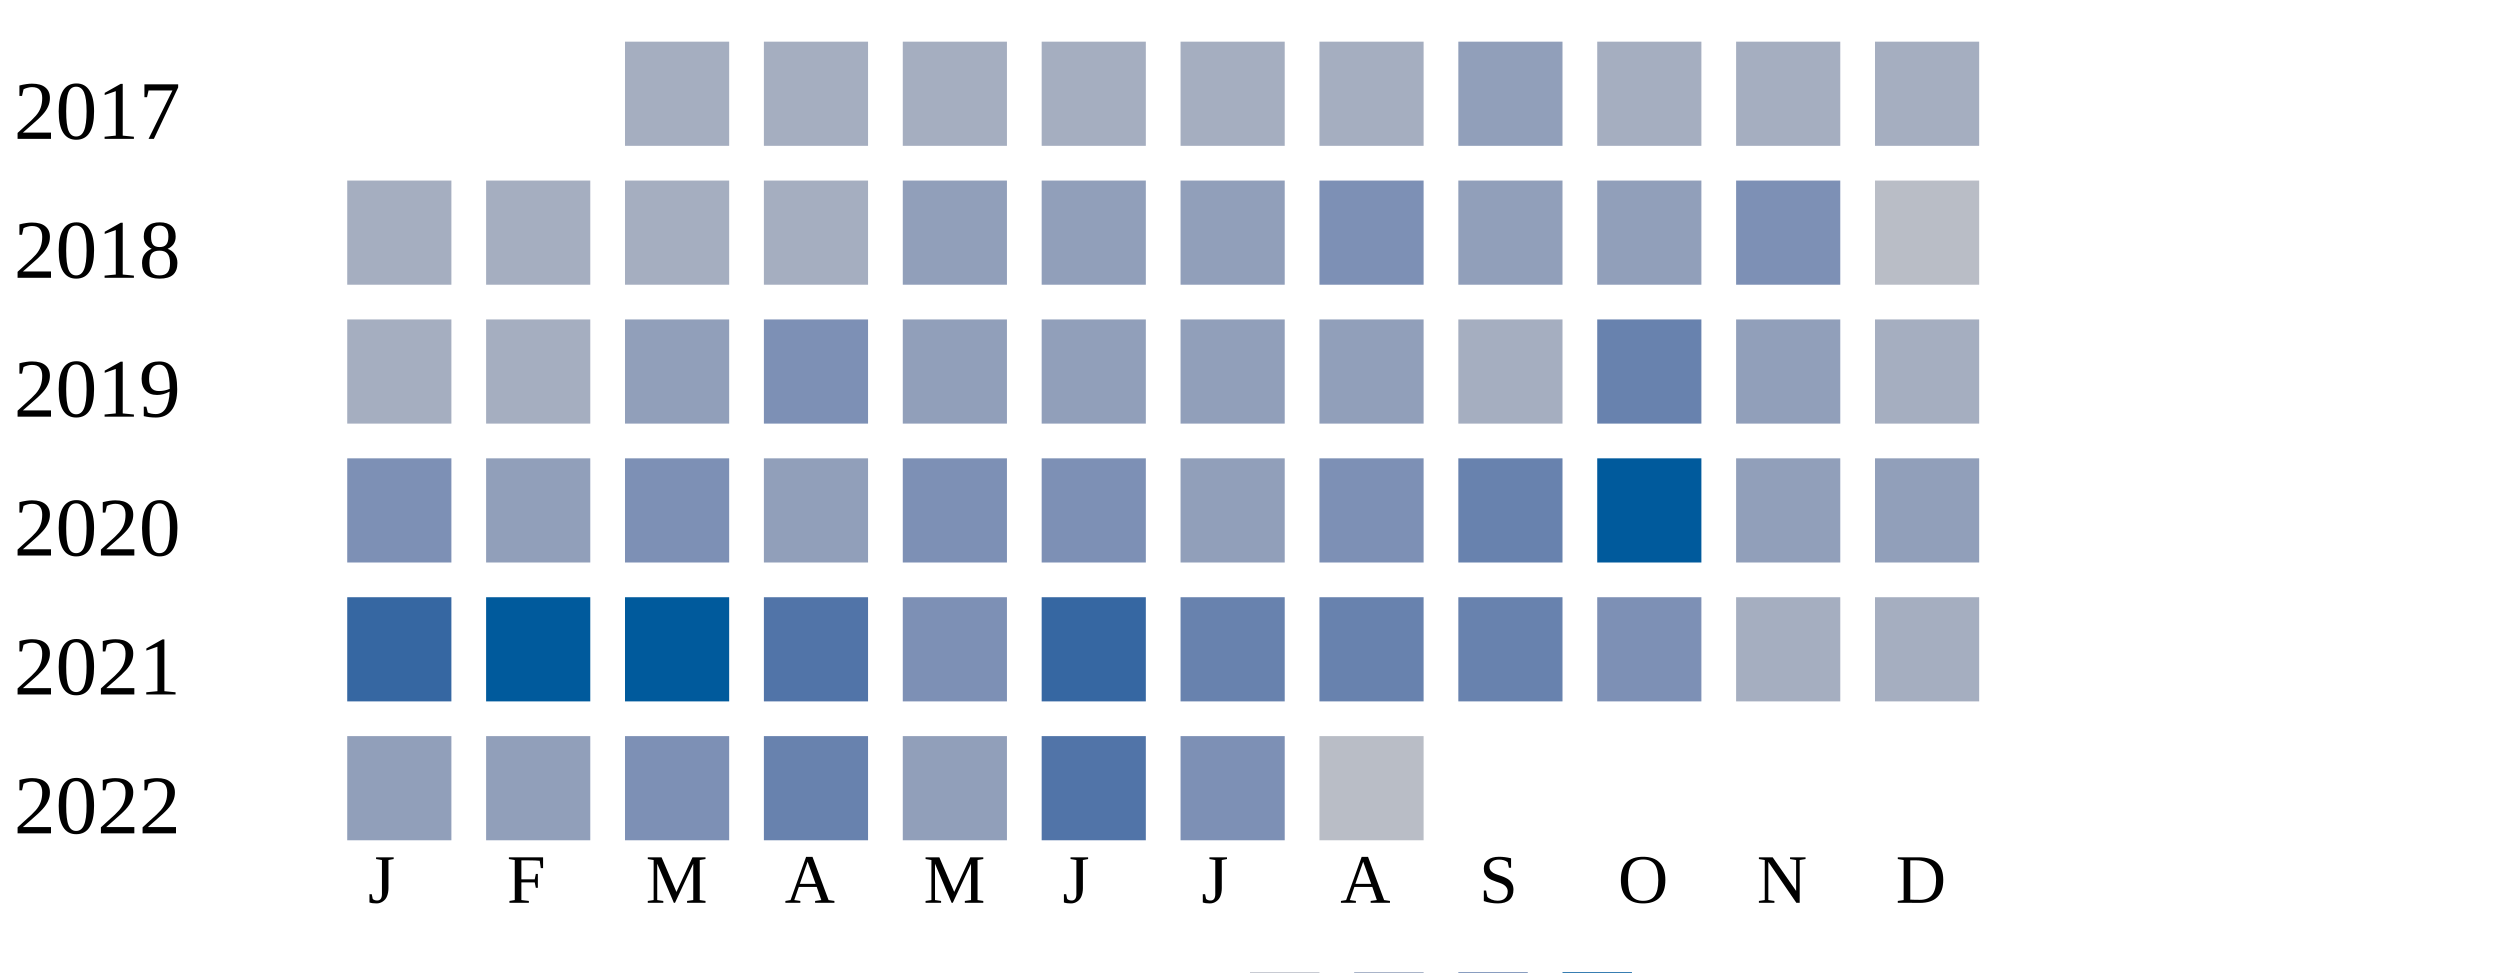
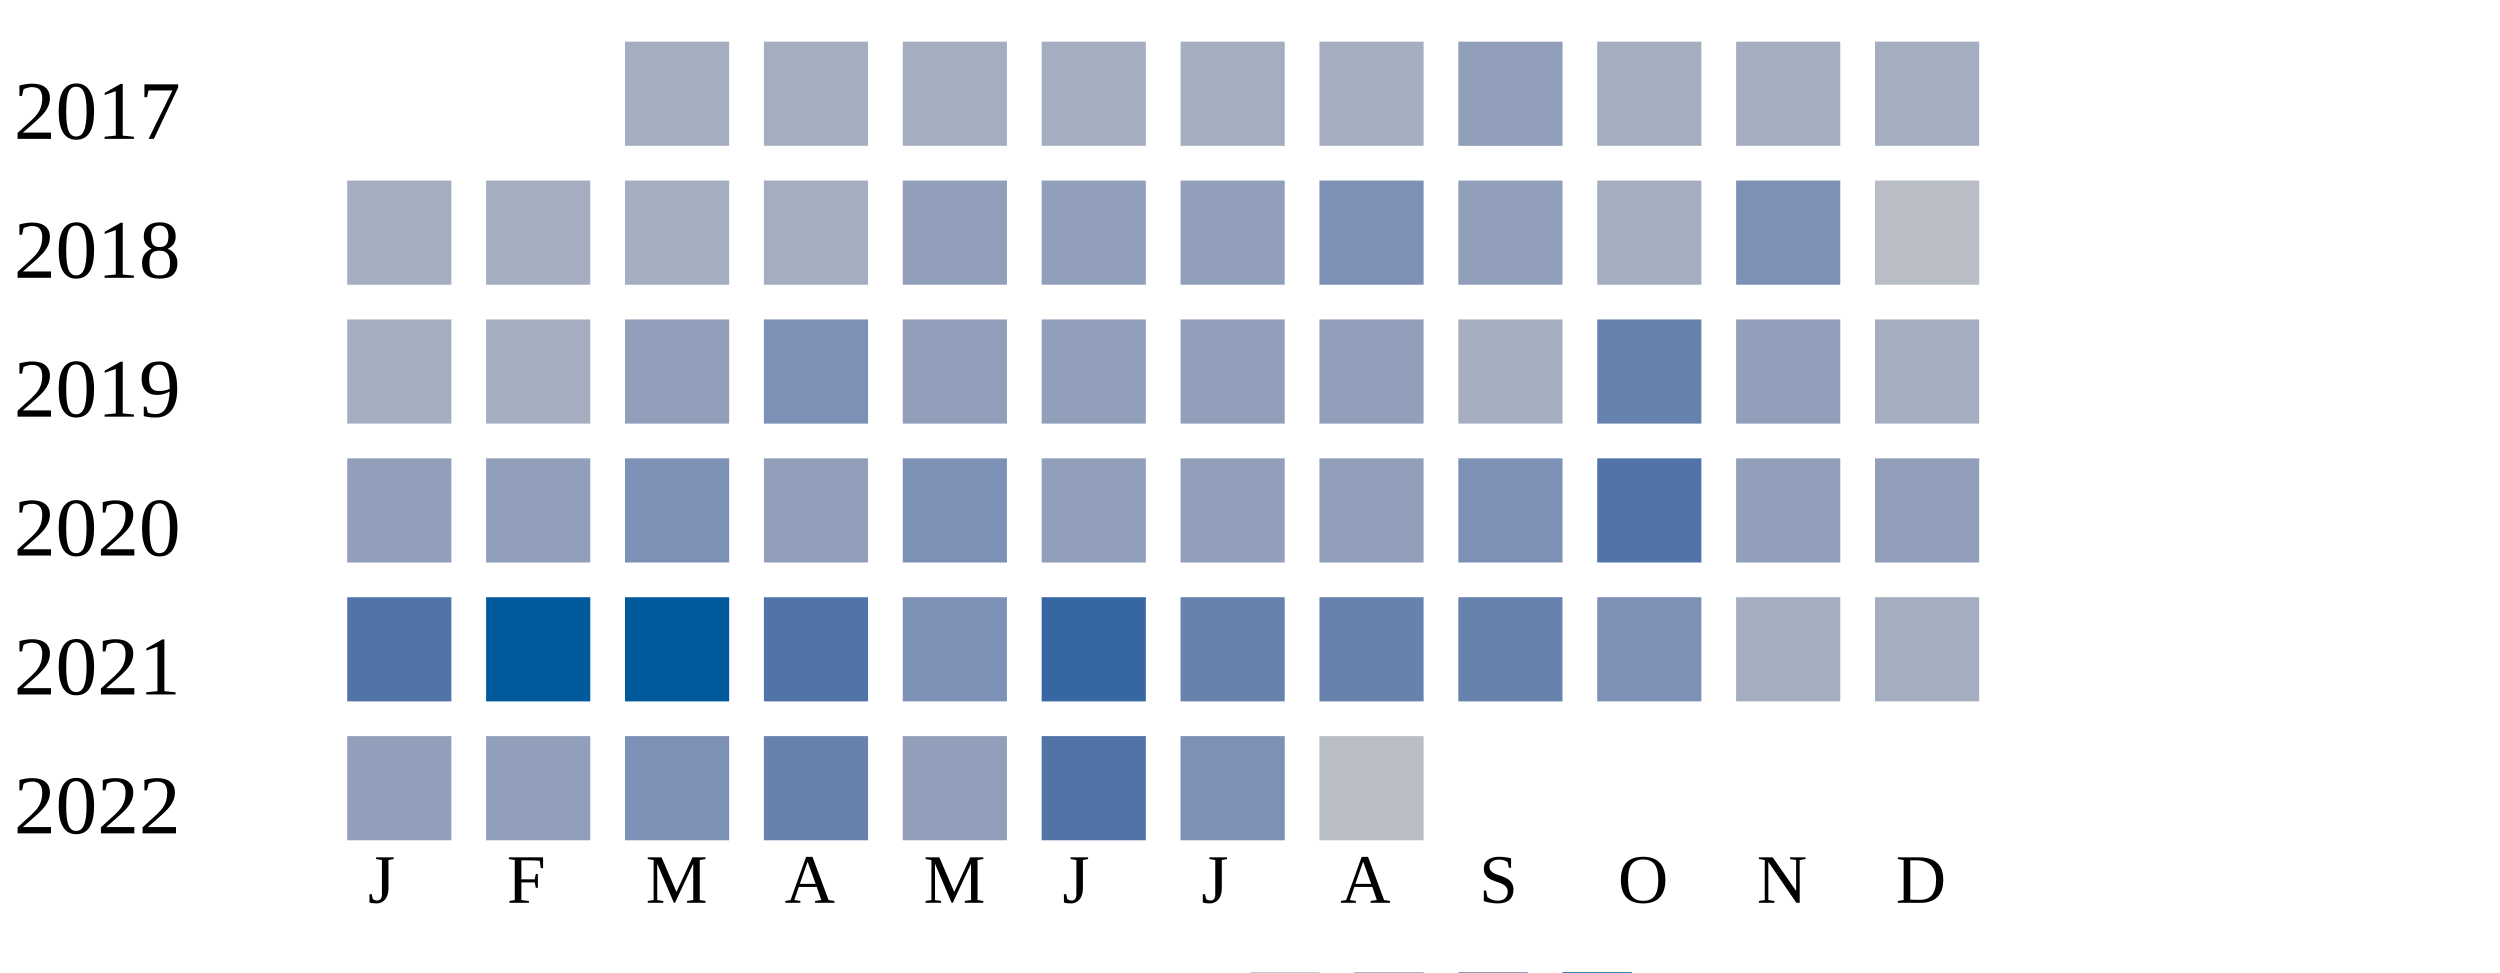
<svg xmlns="http://www.w3.org/2000/svg" width="360" height="140">
  <g transform="translate(0 0)">
    <text x="2" y="20">2017</text>
    <rect x="90" y="6" width="15" height="15" fill="#a5aec0" />
    <rect x="110" y="6" width="15" height="15" fill="#a5aec0" />
    <rect x="130" y="6" width="15" height="15" fill="#a5aec0" />
    <rect x="150" y="6" width="15" height="15" fill="#a5aec0" />
    <rect x="170" y="6" width="15" height="15" fill="#a5aec0" />
    <rect x="190" y="6" width="15" height="15" fill="#a5aec0" />
    <rect x="210" y="6" width="15" height="15" fill="#919fba" />
    <rect x="230" y="6" width="15" height="15" fill="#a5aec0" />
    <rect x="250" y="6" width="15" height="15" fill="#a5aec0" />
    <rect x="270" y="6" width="15" height="15" fill="#a5aec0" />
  </g>
  <g transform="translate(0 20)">
    <text x="2" y="20">2018</text>
    <rect x="50" y="6" width="15" height="15" fill="#a5aec0" />
    <rect x="70" y="6" width="15" height="15" fill="#a5aec0" />
    <rect x="90" y="6" width="15" height="15" fill="#a5aec0" />
    <rect x="110" y="6" width="15" height="15" fill="#a5aec0" />
    <rect x="130" y="6" width="15" height="15" fill="#919fba" />
    <rect x="150" y="6" width="15" height="15" fill="#919fba" />
    <rect x="170" y="6" width="15" height="15" fill="#919fba" />
    <rect x="190" y="6" width="15" height="15" fill="#7d90b5" />
    <rect x="210" y="6" width="15" height="15" fill="#919fba" />
-     <rect x="230" y="6" width="15" height="15" fill="#919fba" />
+     <rect x="230" y="6" width="15" height="15" fill="#a5aec0" />
    <rect x="250" y="6" width="15" height="15" fill="#7d90b5" />
    <rect x="270" y="6" width="15" height="15" fill="#b9bdc6" />
  </g>
  <g transform="translate(0 40)">
    <text x="2" y="20">2019</text>
    <rect x="50" y="6" width="15" height="15" fill="#a5aec0" />
    <rect x="70" y="6" width="15" height="15" fill="#a5aec0" />
    <rect x="90" y="6" width="15" height="15" fill="#919fba" />
    <rect x="110" y="6" width="15" height="15" fill="#7d90b5" />
    <rect x="130" y="6" width="15" height="15" fill="#919fba" />
    <rect x="150" y="6" width="15" height="15" fill="#919fba" />
    <rect x="170" y="6" width="15" height="15" fill="#919fba" />
    <rect x="190" y="6" width="15" height="15" fill="#919fba" />
    <rect x="210" y="6" width="15" height="15" fill="#a5aec0" />
    <rect x="230" y="6" width="15" height="15" fill="#6882ae" />
    <rect x="250" y="6" width="15" height="15" fill="#919fba" />
    <rect x="270" y="6" width="15" height="15" fill="#a5aec0" />
  </g>
  <g transform="translate(0 60)">
    <text x="2" y="20">2020</text>
-     <rect x="50" y="6" width="15" height="15" fill="#7d90b5" />
+     <rect x="50" y="6" width="15" height="15" fill="#919fba" />
    <rect x="70" y="6" width="15" height="15" fill="#919fba" />
    <rect x="90" y="6" width="15" height="15" fill="#7d90b5" />
    <rect x="110" y="6" width="15" height="15" fill="#919fba" />
    <rect x="130" y="6" width="15" height="15" fill="#7d90b5" />
-     <rect x="150" y="6" width="15" height="15" fill="#7d90b5" />
+     <rect x="150" y="6" width="15" height="15" fill="#919fba" />
    <rect x="170" y="6" width="15" height="15" fill="#919fba" />
-     <rect x="190" y="6" width="15" height="15" fill="#7d90b5" />
-     <rect x="210" y="6" width="15" height="15" fill="#6882ae" />
-     <rect x="230" y="6" width="15" height="15" fill="#005a9c" />
+     <rect x="190" y="6" width="15" height="15" fill="#919fba" />
+     <rect x="210" y="6" width="15" height="15" fill="#7d90b5" />
+     <rect x="230" y="6" width="15" height="15" fill="#5174a8" />
    <rect x="250" y="6" width="15" height="15" fill="#919fba" />
    <rect x="270" y="6" width="15" height="15" fill="#919fba" />
  </g>
  <g transform="translate(0 80)">
    <text x="2" y="20">2021</text>
-     <rect x="50" y="6" width="15" height="15" fill="#3667a2" />
+     <rect x="50" y="6" width="15" height="15" fill="#5174a8" />
    <rect x="70" y="6" width="15" height="15" fill="#005a9c" />
    <rect x="90" y="6" width="15" height="15" fill="#005a9c" />
    <rect x="110" y="6" width="15" height="15" fill="#5174a8" />
    <rect x="130" y="6" width="15" height="15" fill="#7d90b5" />
    <rect x="150" y="6" width="15" height="15" fill="#3667a2" />
    <rect x="170" y="6" width="15" height="15" fill="#6882ae" />
    <rect x="190" y="6" width="15" height="15" fill="#6882ae" />
    <rect x="210" y="6" width="15" height="15" fill="#6882ae" />
    <rect x="230" y="6" width="15" height="15" fill="#7d90b5" />
    <rect x="250" y="6" width="15" height="15" fill="#a5aec0" />
    <rect x="270" y="6" width="15" height="15" fill="#a5aec0" />
  </g>
  <g transform="translate(0 100)">
    <text x="2" y="20">2022</text>
    <rect x="50" y="6" width="15" height="15" fill="#919fba" />
    <rect x="70" y="6" width="15" height="15" fill="#919fba" />
    <rect x="90" y="6" width="15" height="15" fill="#7d90b5" />
    <rect x="110" y="6" width="15" height="15" fill="#6882ae" />
    <rect x="130" y="6" width="15" height="15" fill="#919fba" />
    <rect x="150" y="6" width="15" height="15" fill="#5174a8" />
    <rect x="170" y="6" width="15" height="15" fill="#7d90b5" />
    <rect x="190" y="6" width="15" height="15" fill="#b9bdc6" />
  </g>
  <text style="font-size: 10px; text-align: center" x="53" y="130">J</text>
  <text style="font-size: 10px; text-align: center" x="73" y="130">F</text>
  <text style="font-size: 10px; text-align: center" x="93" y="130">M</text>
  <text style="font-size: 10px; text-align: center" x="113" y="130">A</text>
  <text style="font-size: 10px; text-align: center" x="133" y="130">M</text>
  <text style="font-size: 10px; text-align: center" x="153" y="130">J</text>
  <text style="font-size: 10px; text-align: center" x="173" y="130">J</text>
  <text style="font-size: 10px; text-align: center" x="193" y="130">A</text>
  <text style="font-size: 10px; text-align: center" x="213" y="130">S</text>
  <text style="font-size: 10px; text-align: center" x="233" y="130">O</text>
  <text style="font-size: 10px; text-align: center" x="253" y="130">N</text>
  <text style="font-size: 10px; text-align: center" x="273" y="130">D</text>
  <text style="font-size: 10px;" x="155" y="149">Less</text>
  <rect fill="#b9bdc6" width="10" height="10" x="180" y="140" />
  <rect fill="#919fba" width="10" height="10" x="195" y="140" />
  <rect fill="#6882ae" width="10" height="10" x="210" y="140" />
  <rect fill="#005a9c" width="10" height="10" x="225" y="140" />
  <text x="240" y="149" style="font-size: 10px;">More</text>
</svg>
